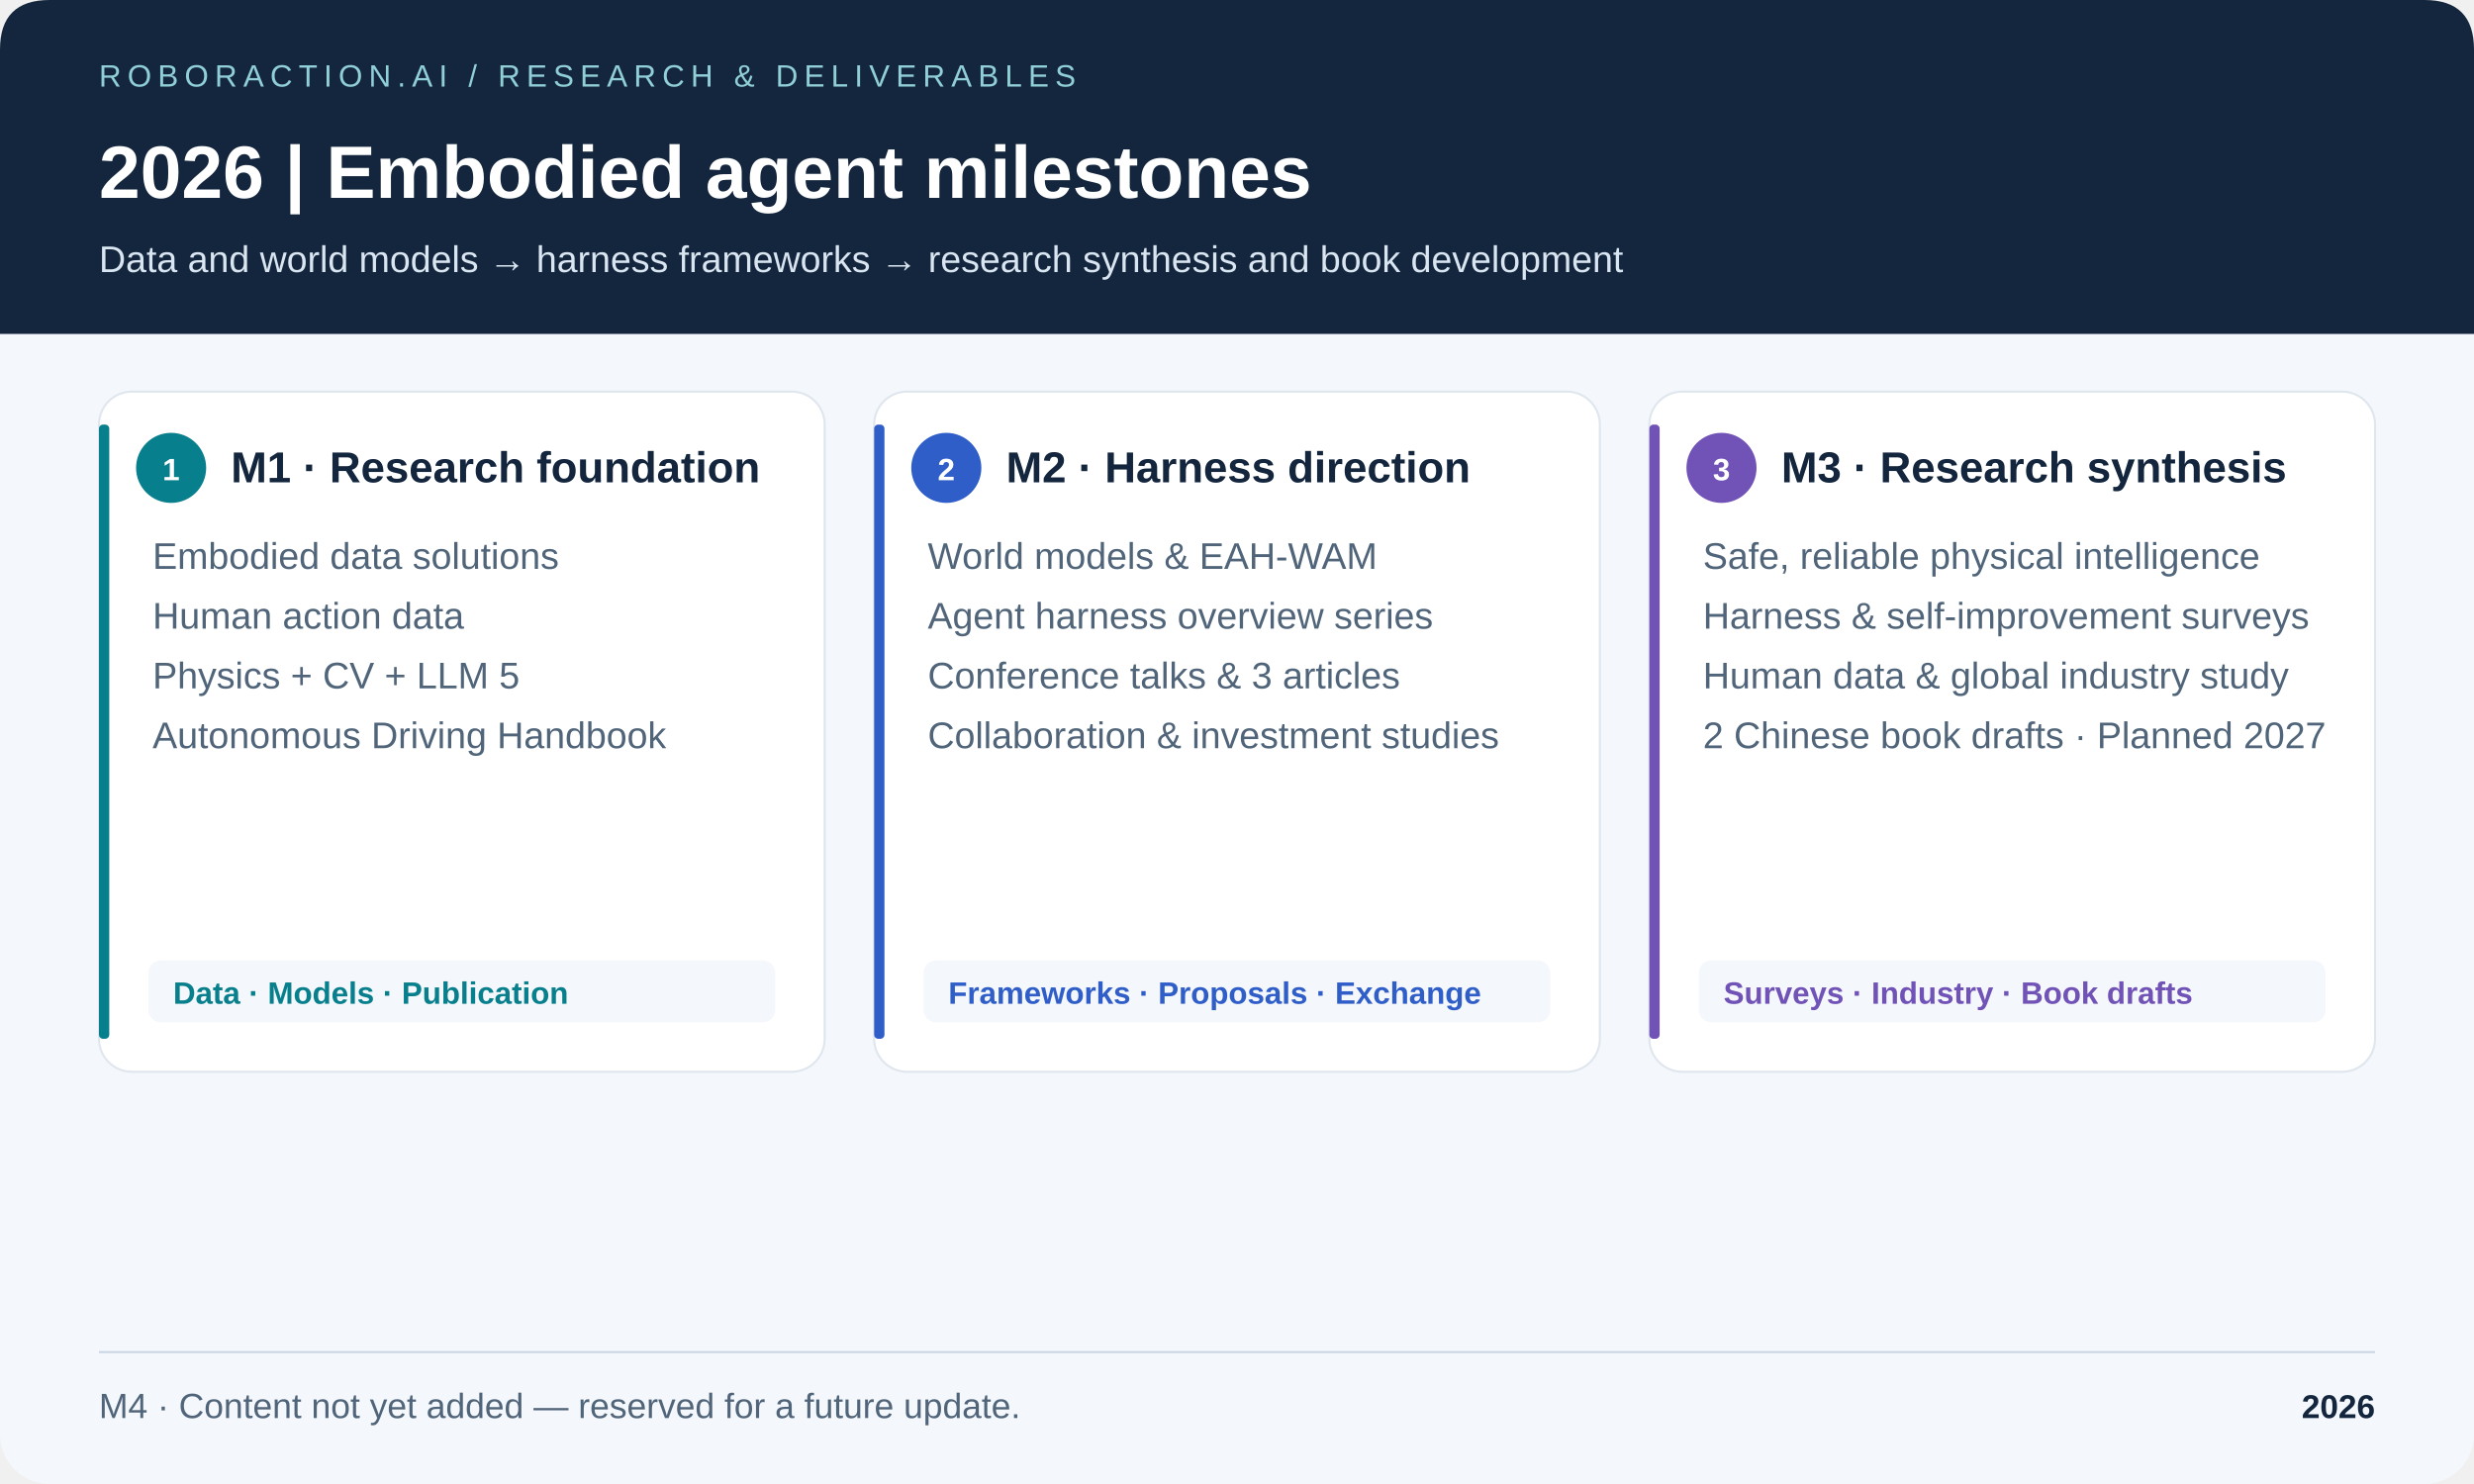
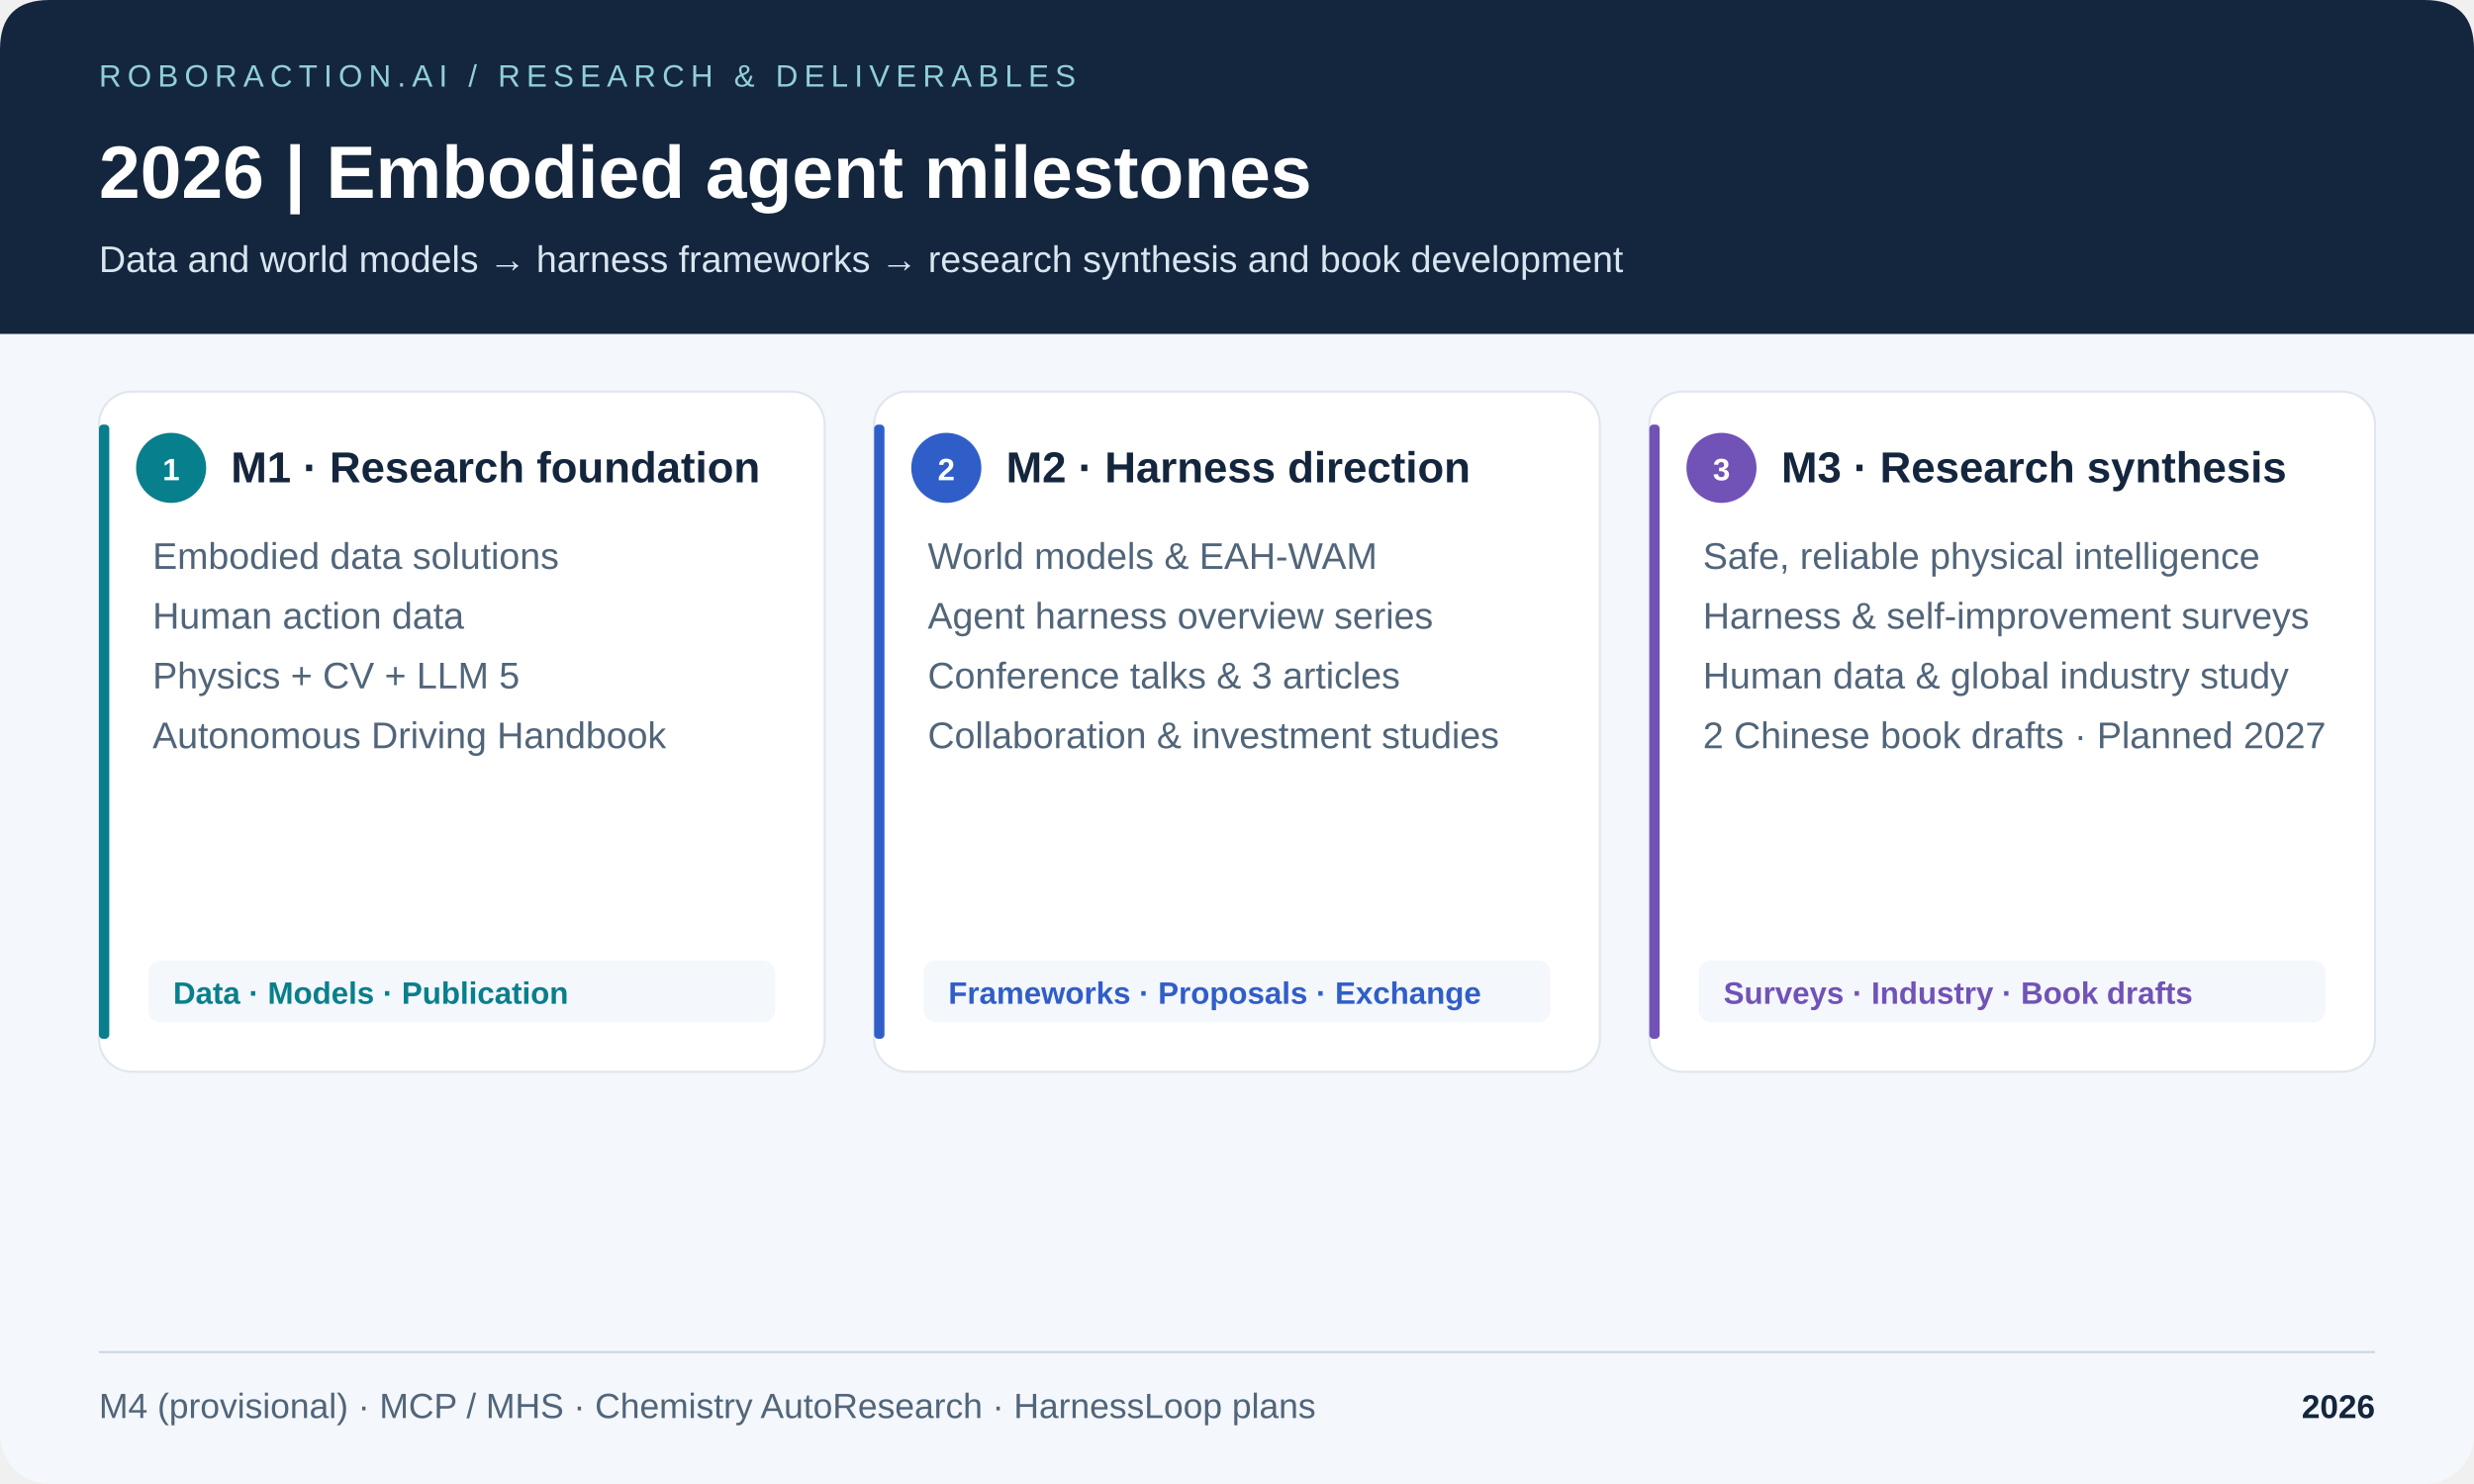
<svg xmlns="http://www.w3.org/2000/svg" width="1200" height="720" viewBox="0 0 1200 720" role="img" aria-labelledby="title desc">
  <rect width="1200" height="720" rx="24" fill="#F4F7FB" />
  <path d="M0 24Q0 0 24 0H1176Q1200 0 1200 24V162H0Z" fill="#14263D" />
  <g font-family="Arial, Helvetica, sans-serif">
    <text x="48" y="42" font-size="15" letter-spacing="3" fill="#91CFD6">ROBORACTION.AI / RESEARCH &amp; DELIVERABLES</text>
    <text x="48" y="96" font-size="36" font-weight="700" fill="white">2026 | Embodied agent milestones</text>
    <text x="48" y="132" font-size="18" fill="#D9E5F0">Data and world models → harness frameworks → research synthesis and book development</text>
    <rect x="48" y="190" width="352" height="330" rx="16" fill="white" stroke="#DFE6EE" />
    <rect x="48" y="206" width="5" height="298" rx="2" fill="#087F8C" />
    <circle cx="83" cy="227" r="17" fill="#087F8C" />
    <text x="83" y="233" text-anchor="middle" fill="white" font-size="15" font-weight="700">1</text>
    <text x="112" y="234" font-size="21" font-weight="700" fill="#14263D">M1 · Research foundation</text>
    <text x="74" y="276" font-size="18" fill="#51657A">Embodied data solutions</text>
    <text x="74" y="305" font-size="18" fill="#51657A">Human action data</text>
    <text x="74" y="334" font-size="18" fill="#51657A">Physics + CV + LLM 5</text>
    <text x="74" y="363" font-size="18" fill="#51657A">Autonomous Driving Handbook</text>
    <rect x="72" y="466" width="304" height="30" rx="6" fill="#F4F7FB" />
    <text x="84" y="487" font-size="15" font-weight="700" fill="#087F8C">Data · Models · Publication</text>
    <rect x="424" y="190" width="352" height="330" rx="16" fill="white" stroke="#DFE6EE" />
    <rect x="424" y="206" width="5" height="298" rx="2" fill="#305EC9" />
    <circle cx="459" cy="227" r="17" fill="#305EC9" />
    <text x="459" y="233" text-anchor="middle" fill="white" font-size="15" font-weight="700">2</text>
    <text x="488" y="234" font-size="21" font-weight="700" fill="#14263D">M2 · Harness direction</text>
    <text x="450" y="276" font-size="18" fill="#51657A">World models &amp; EAH-WAM</text>
    <text x="450" y="305" font-size="18" fill="#51657A">Agent harness overview series</text>
    <text x="450" y="334" font-size="18" fill="#51657A">Conference talks &amp; 3 articles</text>
    <text x="450" y="363" font-size="18" fill="#51657A">Collaboration &amp; investment studies</text>
    <rect x="448" y="466" width="304" height="30" rx="6" fill="#F4F7FB" />
    <text x="460" y="487" font-size="15" font-weight="700" fill="#305EC9">Frameworks · Proposals · Exchange</text>
    <rect x="800" y="190" width="352" height="330" rx="16" fill="white" stroke="#DFE6EE" />
    <rect x="800" y="206" width="5" height="298" rx="2" fill="#7152B7" />
    <circle cx="835" cy="227" r="17" fill="#7152B7" />
    <text x="835" y="233" text-anchor="middle" fill="white" font-size="15" font-weight="700">3</text>
    <text x="864" y="234" font-size="21" font-weight="700" fill="#14263D">M3 · Research synthesis</text>
    <text x="826" y="276" font-size="18" fill="#51657A">Safe, reliable physical intelligence</text>
    <text x="826" y="305" font-size="18" fill="#51657A">Harness &amp; self-improvement surveys</text>
    <text x="826" y="334" font-size="18" fill="#51657A">Human data &amp; global industry study</text>
    <text x="826" y="363" font-size="18" fill="#51657A">2 Chinese book drafts · Planned 2027</text>
    <rect x="824" y="466" width="304" height="30" rx="6" fill="#F4F7FB" />
    <text x="836" y="487" font-size="15" font-weight="700" fill="#7152B7">Surveys · Industry · Book drafts</text>
    <line x1="48" y1="656" x2="1152" y2="656" stroke="#CAD6E3" />
-     <text x="48" y="688" font-size="17" fill="#51657A">M4 · Content not yet added — reserved for a future update.</text>
+     <text x="48" y="688" font-size="17" fill="#51657A">M4 (provisional) · MCP / MHS · Chemistry AutoResearch · HarnessLoop plans</text>
    <text x="1152" y="688" text-anchor="end" font-size="16" font-weight="700" fill="#14263D">2026</text>
  </g>
</svg>
